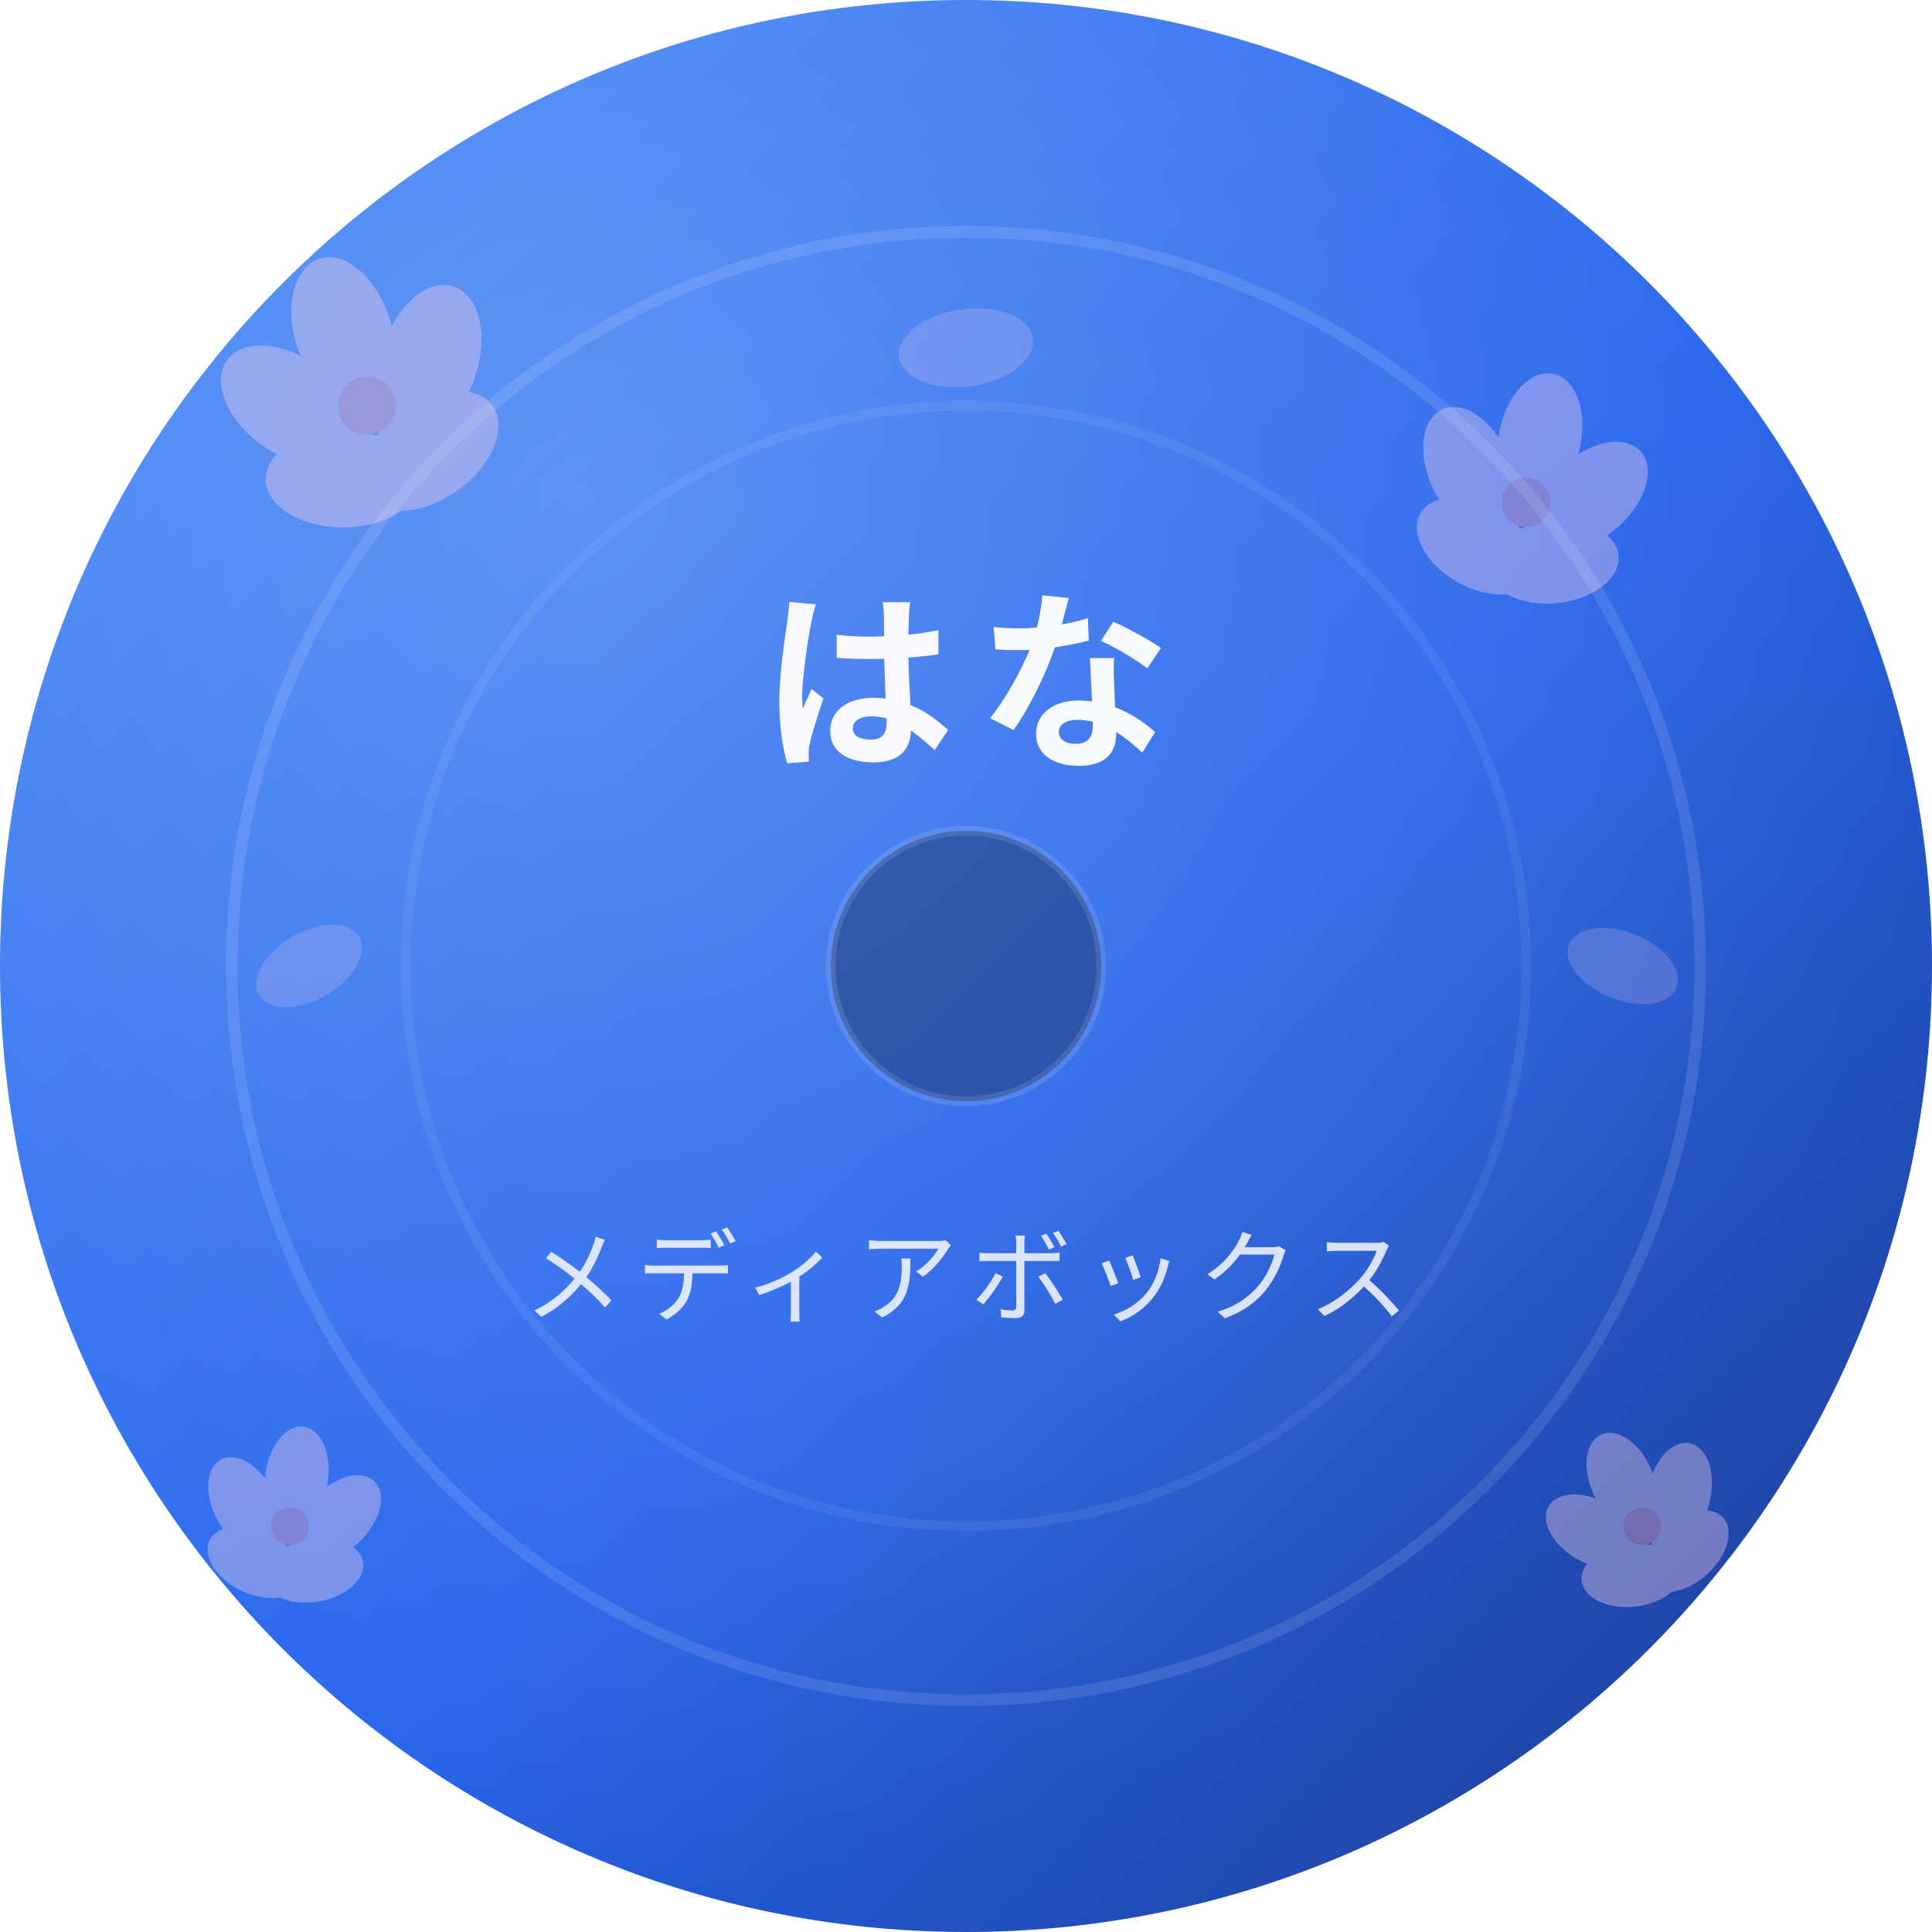
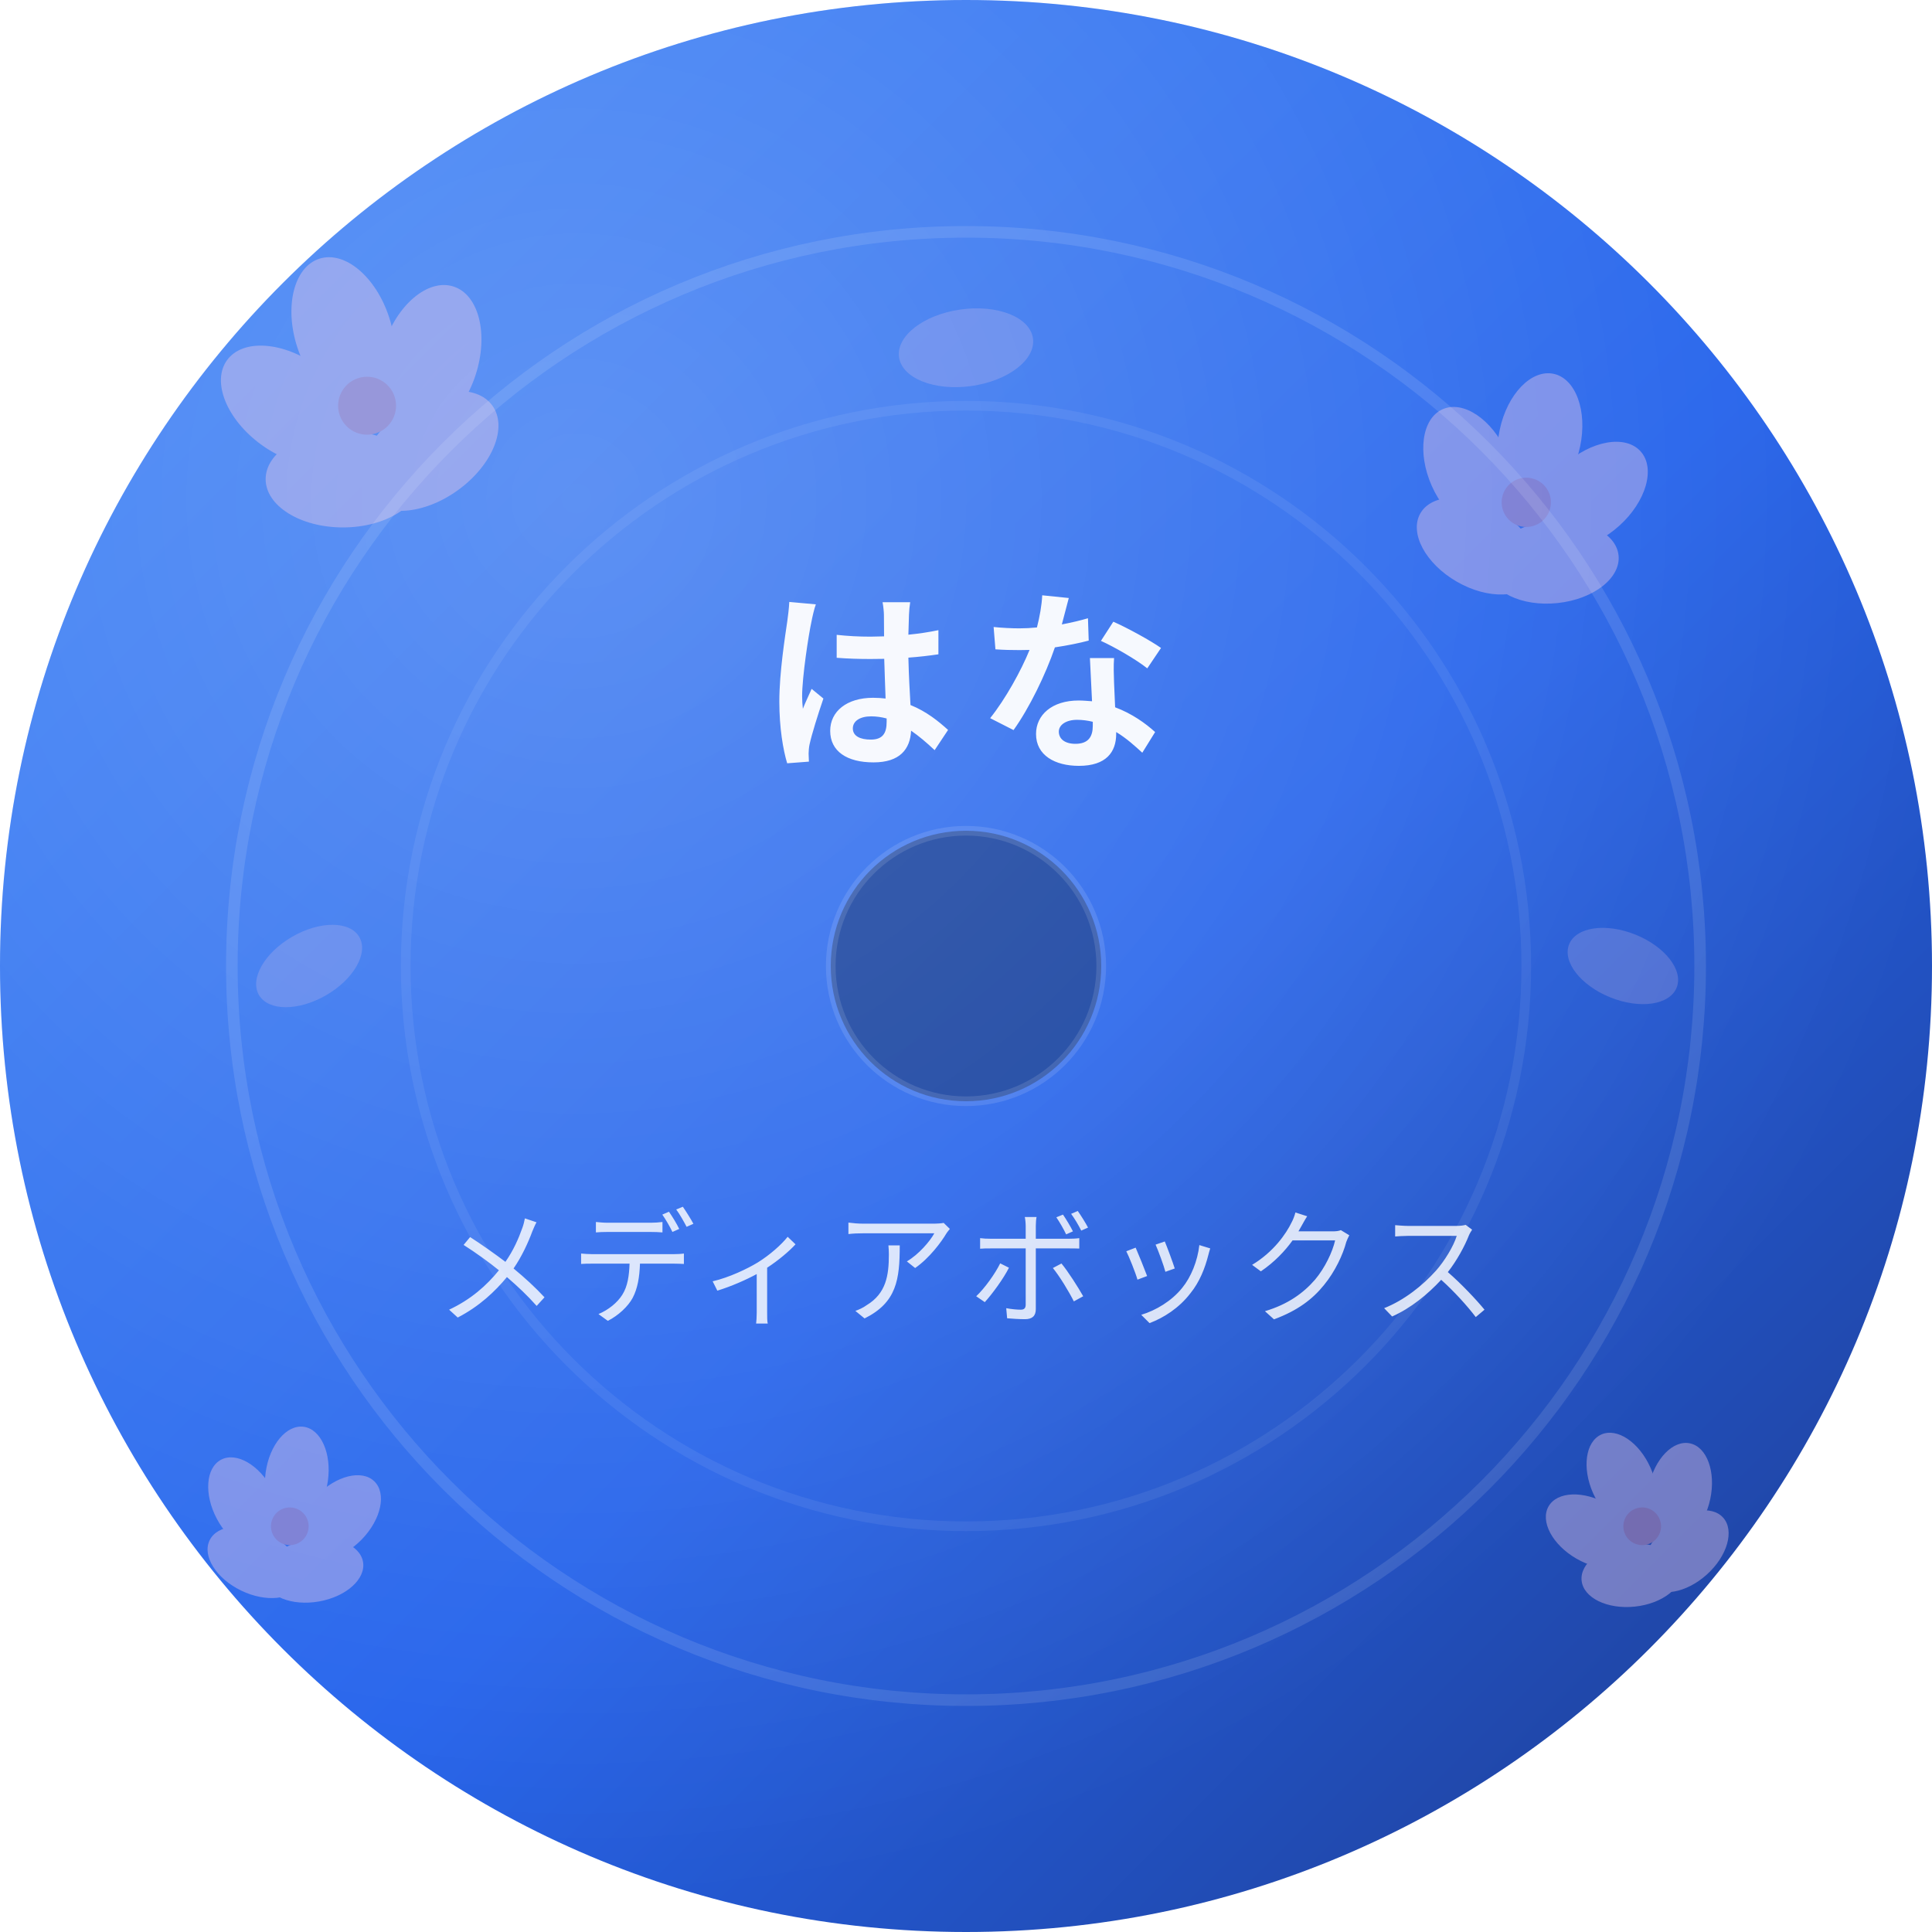
<svg xmlns="http://www.w3.org/2000/svg" viewBox="0 0 200 200" role="img" aria-label="はな・メディアボックス">
  <defs>
    <linearGradient id="label-bg" x1="0%" y1="0%" x2="100%" y2="100%">
      <stop offset="0%" stop-color="#3b82f6" />
      <stop offset="55%" stop-color="#2563eb" />
      <stop offset="100%" stop-color="#1e3a8a" />
    </linearGradient>
    <radialGradient id="shine" cx="30%" cy="26%" r="72%">
      <stop offset="0%" stop-color="rgba(255,255,255,0.22)" />
      <stop offset="100%" stop-color="rgba(255,255,255,0)" />
    </radialGradient>
  </defs>
  <circle cx="100" cy="100" r="100" fill="url(#label-bg)" />
  <circle cx="100" cy="100" r="100" fill="url(#shine)" />
  <g fill="#fbcfe8" opacity="0.38">
    <g transform="translate(38 42) rotate(-18)">
      <ellipse cx="0" cy="-8" rx="5" ry="8" />
      <ellipse cx="7.6" cy="-2.5" rx="5" ry="8" transform="rotate(72)" />
      <ellipse cx="4.7" cy="6.5" rx="5" ry="8" transform="rotate(144)" />
      <ellipse cx="-4.7" cy="6.5" rx="5" ry="8" transform="rotate(216)" />
      <ellipse cx="-7.6" cy="-2.5" rx="5" ry="8" transform="rotate(288)" />
      <circle cx="0" cy="0" r="3" fill="#fda4af" />
    </g>
    <g transform="translate(158 52) rotate(12) scale(0.85)">
      <ellipse cx="0" cy="-8" rx="5" ry="8" />
      <ellipse cx="7.6" cy="-2.5" rx="5" ry="8" transform="rotate(72)" />
      <ellipse cx="4.7" cy="6.5" rx="5" ry="8" transform="rotate(144)" />
      <ellipse cx="-4.7" cy="6.5" rx="5" ry="8" transform="rotate(216)" />
      <ellipse cx="-7.6" cy="-2.5" rx="5" ry="8" transform="rotate(288)" />
      <circle cx="0" cy="0" r="3" fill="#fda4af" />
    </g>
    <g transform="translate(30 158) rotate(8) scale(0.65)">
      <ellipse cx="0" cy="-8" rx="5" ry="8" />
      <ellipse cx="7.6" cy="-2.5" rx="5" ry="8" transform="rotate(72)" />
      <ellipse cx="4.7" cy="6.5" rx="5" ry="8" transform="rotate(144)" />
      <ellipse cx="-4.7" cy="6.5" rx="5" ry="8" transform="rotate(216)" />
      <ellipse cx="-7.6" cy="-2.5" rx="5" ry="8" transform="rotate(288)" />
      <circle cx="0" cy="0" r="3" fill="#fda4af" />
    </g>
    <g transform="translate(170 158) rotate(-24) scale(0.65)">
      <ellipse cx="0" cy="-8" rx="5" ry="8" />
      <ellipse cx="7.6" cy="-2.5" rx="5" ry="8" transform="rotate(72)" />
      <ellipse cx="4.7" cy="6.5" rx="5" ry="8" transform="rotate(144)" />
      <ellipse cx="-4.7" cy="6.5" rx="5" ry="8" transform="rotate(216)" />
      <ellipse cx="-7.6" cy="-2.5" rx="5" ry="8" transform="rotate(288)" />
      <circle cx="0" cy="0" r="3" fill="#fda4af" />
    </g>
    <ellipse cx="100" cy="36" rx="7" ry="4" transform="rotate(-8 100 36)" opacity="0.55" />
    <ellipse cx="168" cy="100" rx="6" ry="3.5" transform="rotate(22 168 100)" opacity="0.5" />
    <ellipse cx="32" cy="100" rx="6" ry="3.5" transform="rotate(-30 32 100)" opacity="0.5" />
  </g>
  <circle cx="100" cy="100" r="76" fill="none" stroke="rgba(255,255,255,0.11)" stroke-width="1.2" />
  <circle cx="100" cy="100" r="58" fill="none" stroke="rgba(255,255,255,0.07)" stroke-width="1" />
  <circle cx="100" cy="100" r="14" fill="#0f172a" opacity="0.35" />
  <circle cx="100" cy="100" r="14" fill="none" stroke="rgba(255,255,255,0.12)" stroke-width="1" />
  <text x="100" y="78" text-anchor="middle" fill="rgba(255,255,255,0.95)" font-size="20" font-family="'Hiragino Sans', 'Yu Gothic UI', 'Meiryo', system-ui, sans-serif" font-weight="600" letter-spacing="0.12em">はな</text>
-   <text x="100" y="136" text-anchor="middle" fill="rgba(255,255,255,0.82)" font-size="10.5" font-family="'Hiragino Sans', 'Yu Gothic UI', 'Meiryo', system-ui, sans-serif" letter-spacing="0.12em">メディアボックス</text>
+   <text x="100" y="136" text-anchor="middle" fill="rgba(255,255,255,0.82)" font-size="13" font-family="'Hiragino Sans', 'Yu Gothic UI', 'Meiryo', system-ui, sans-serif" letter-spacing="0.08em">メディアボックス</text>
</svg>
